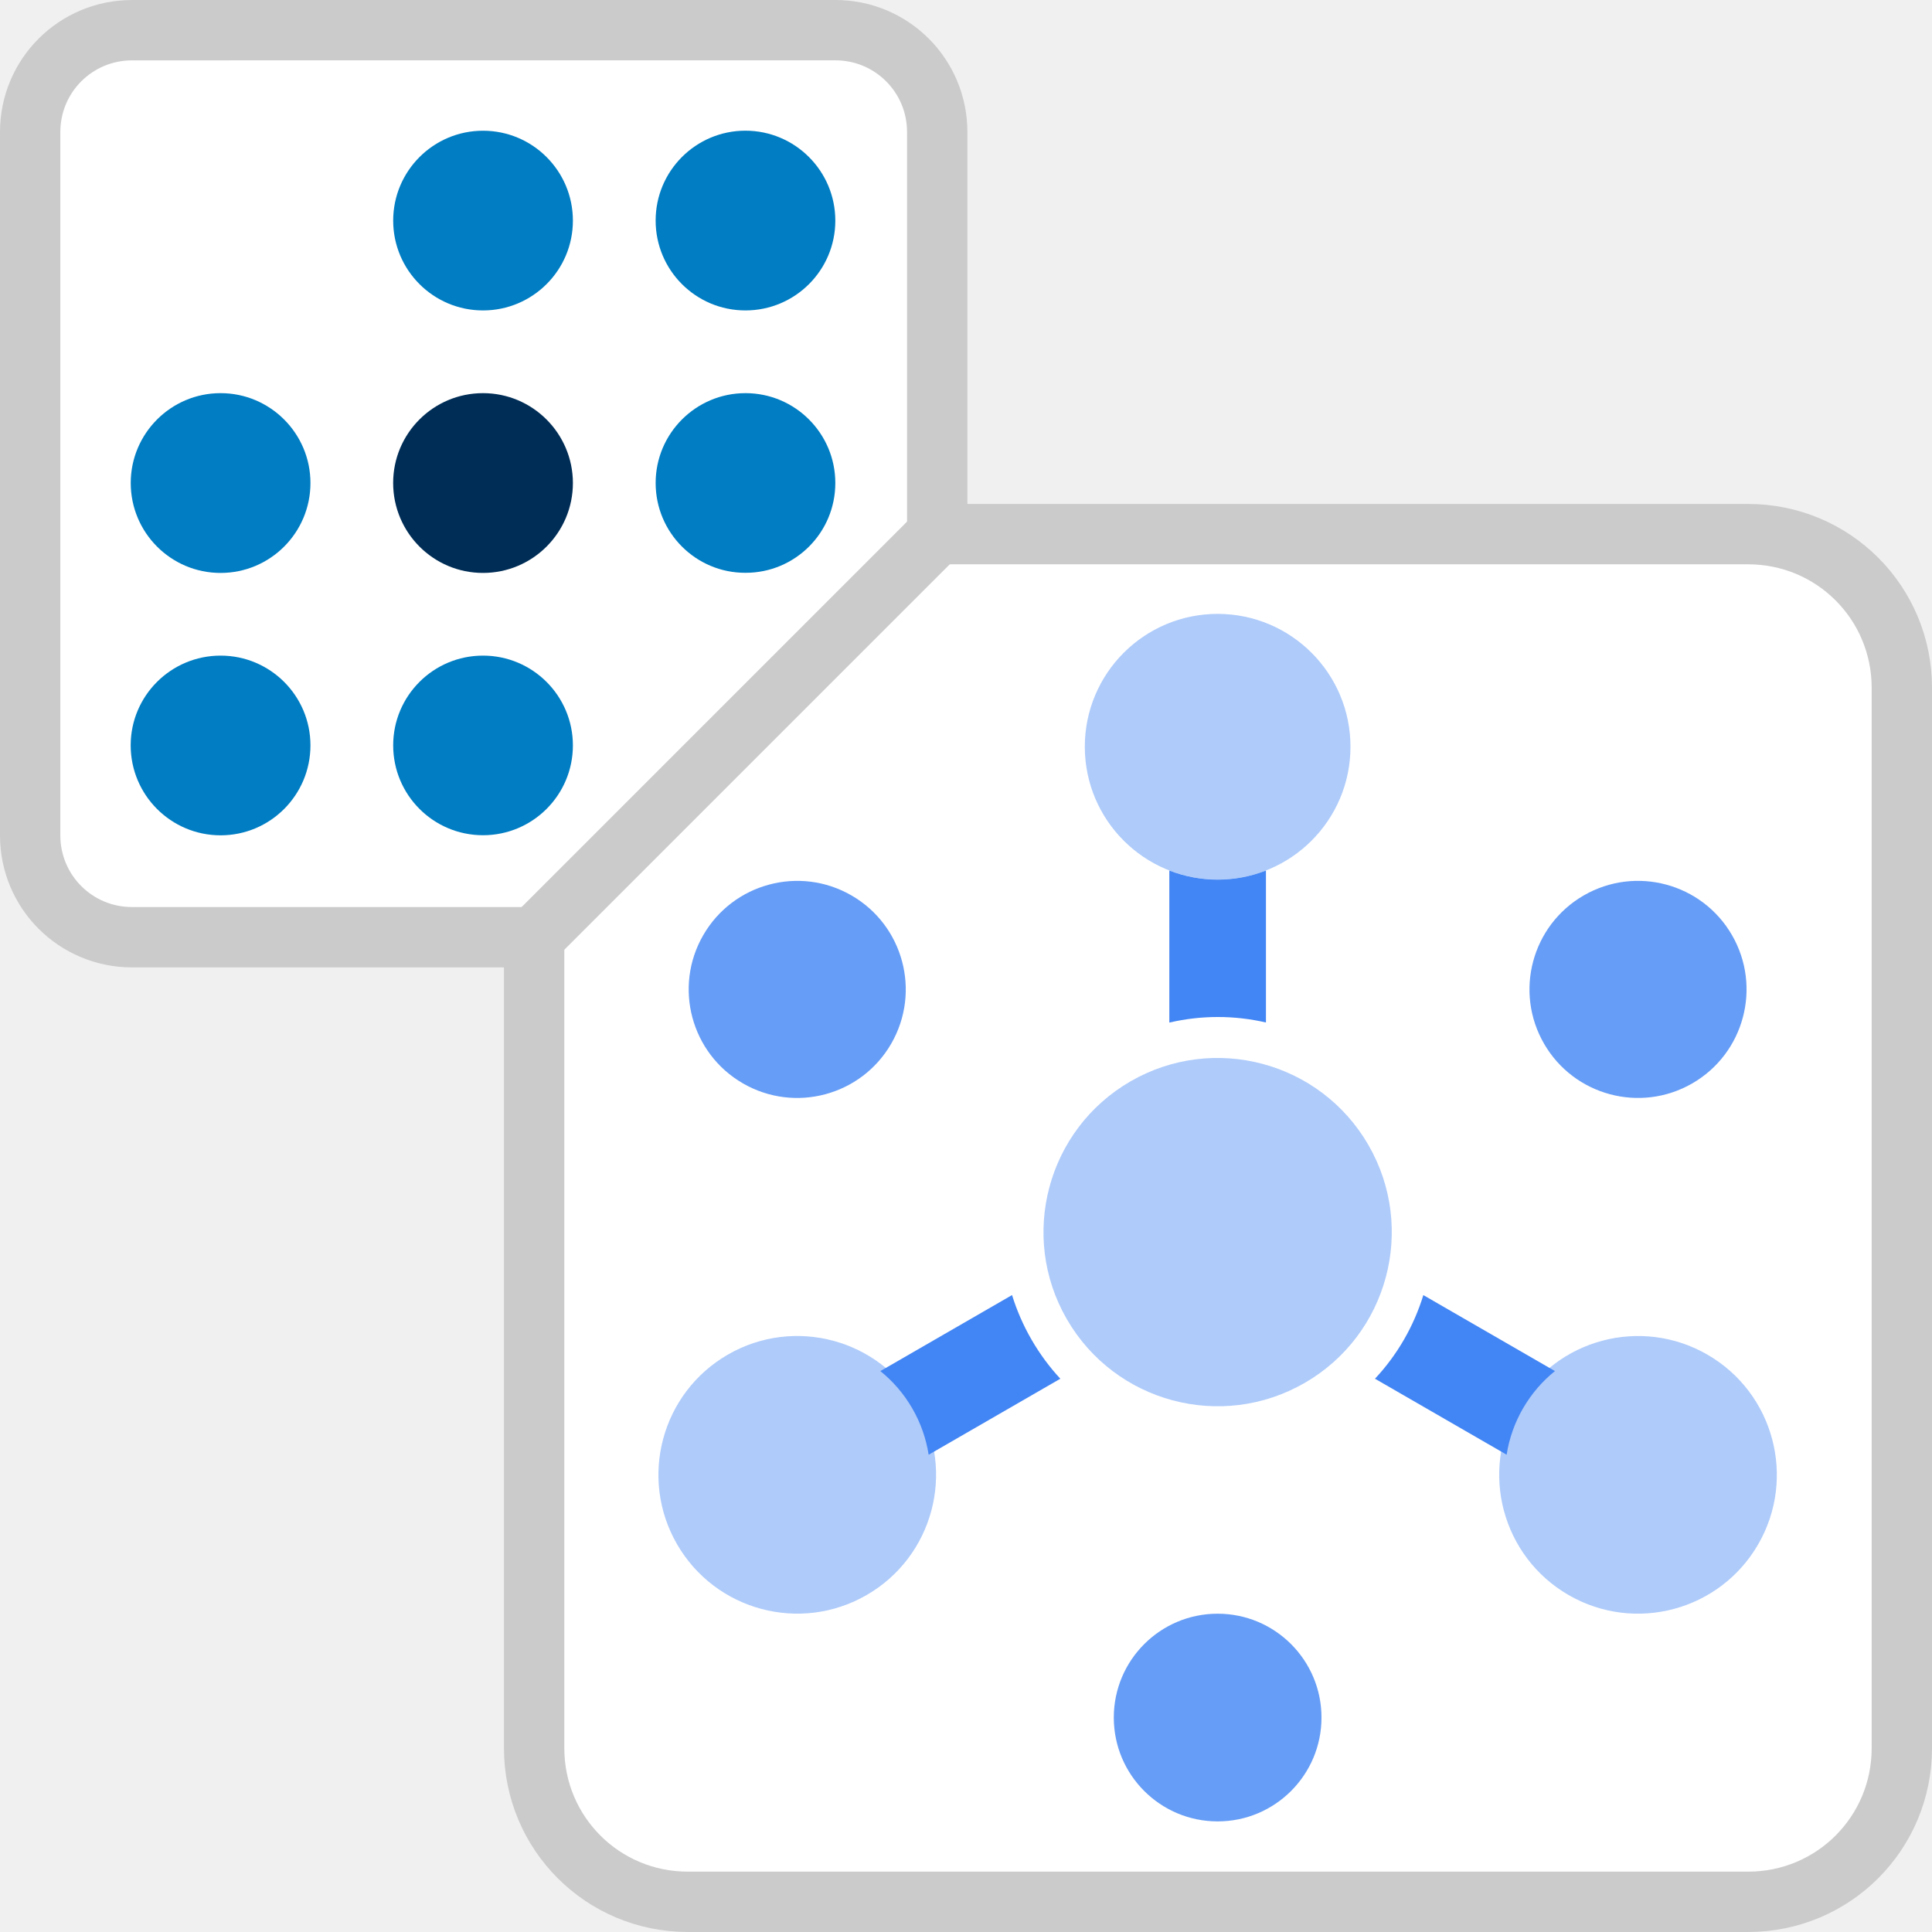
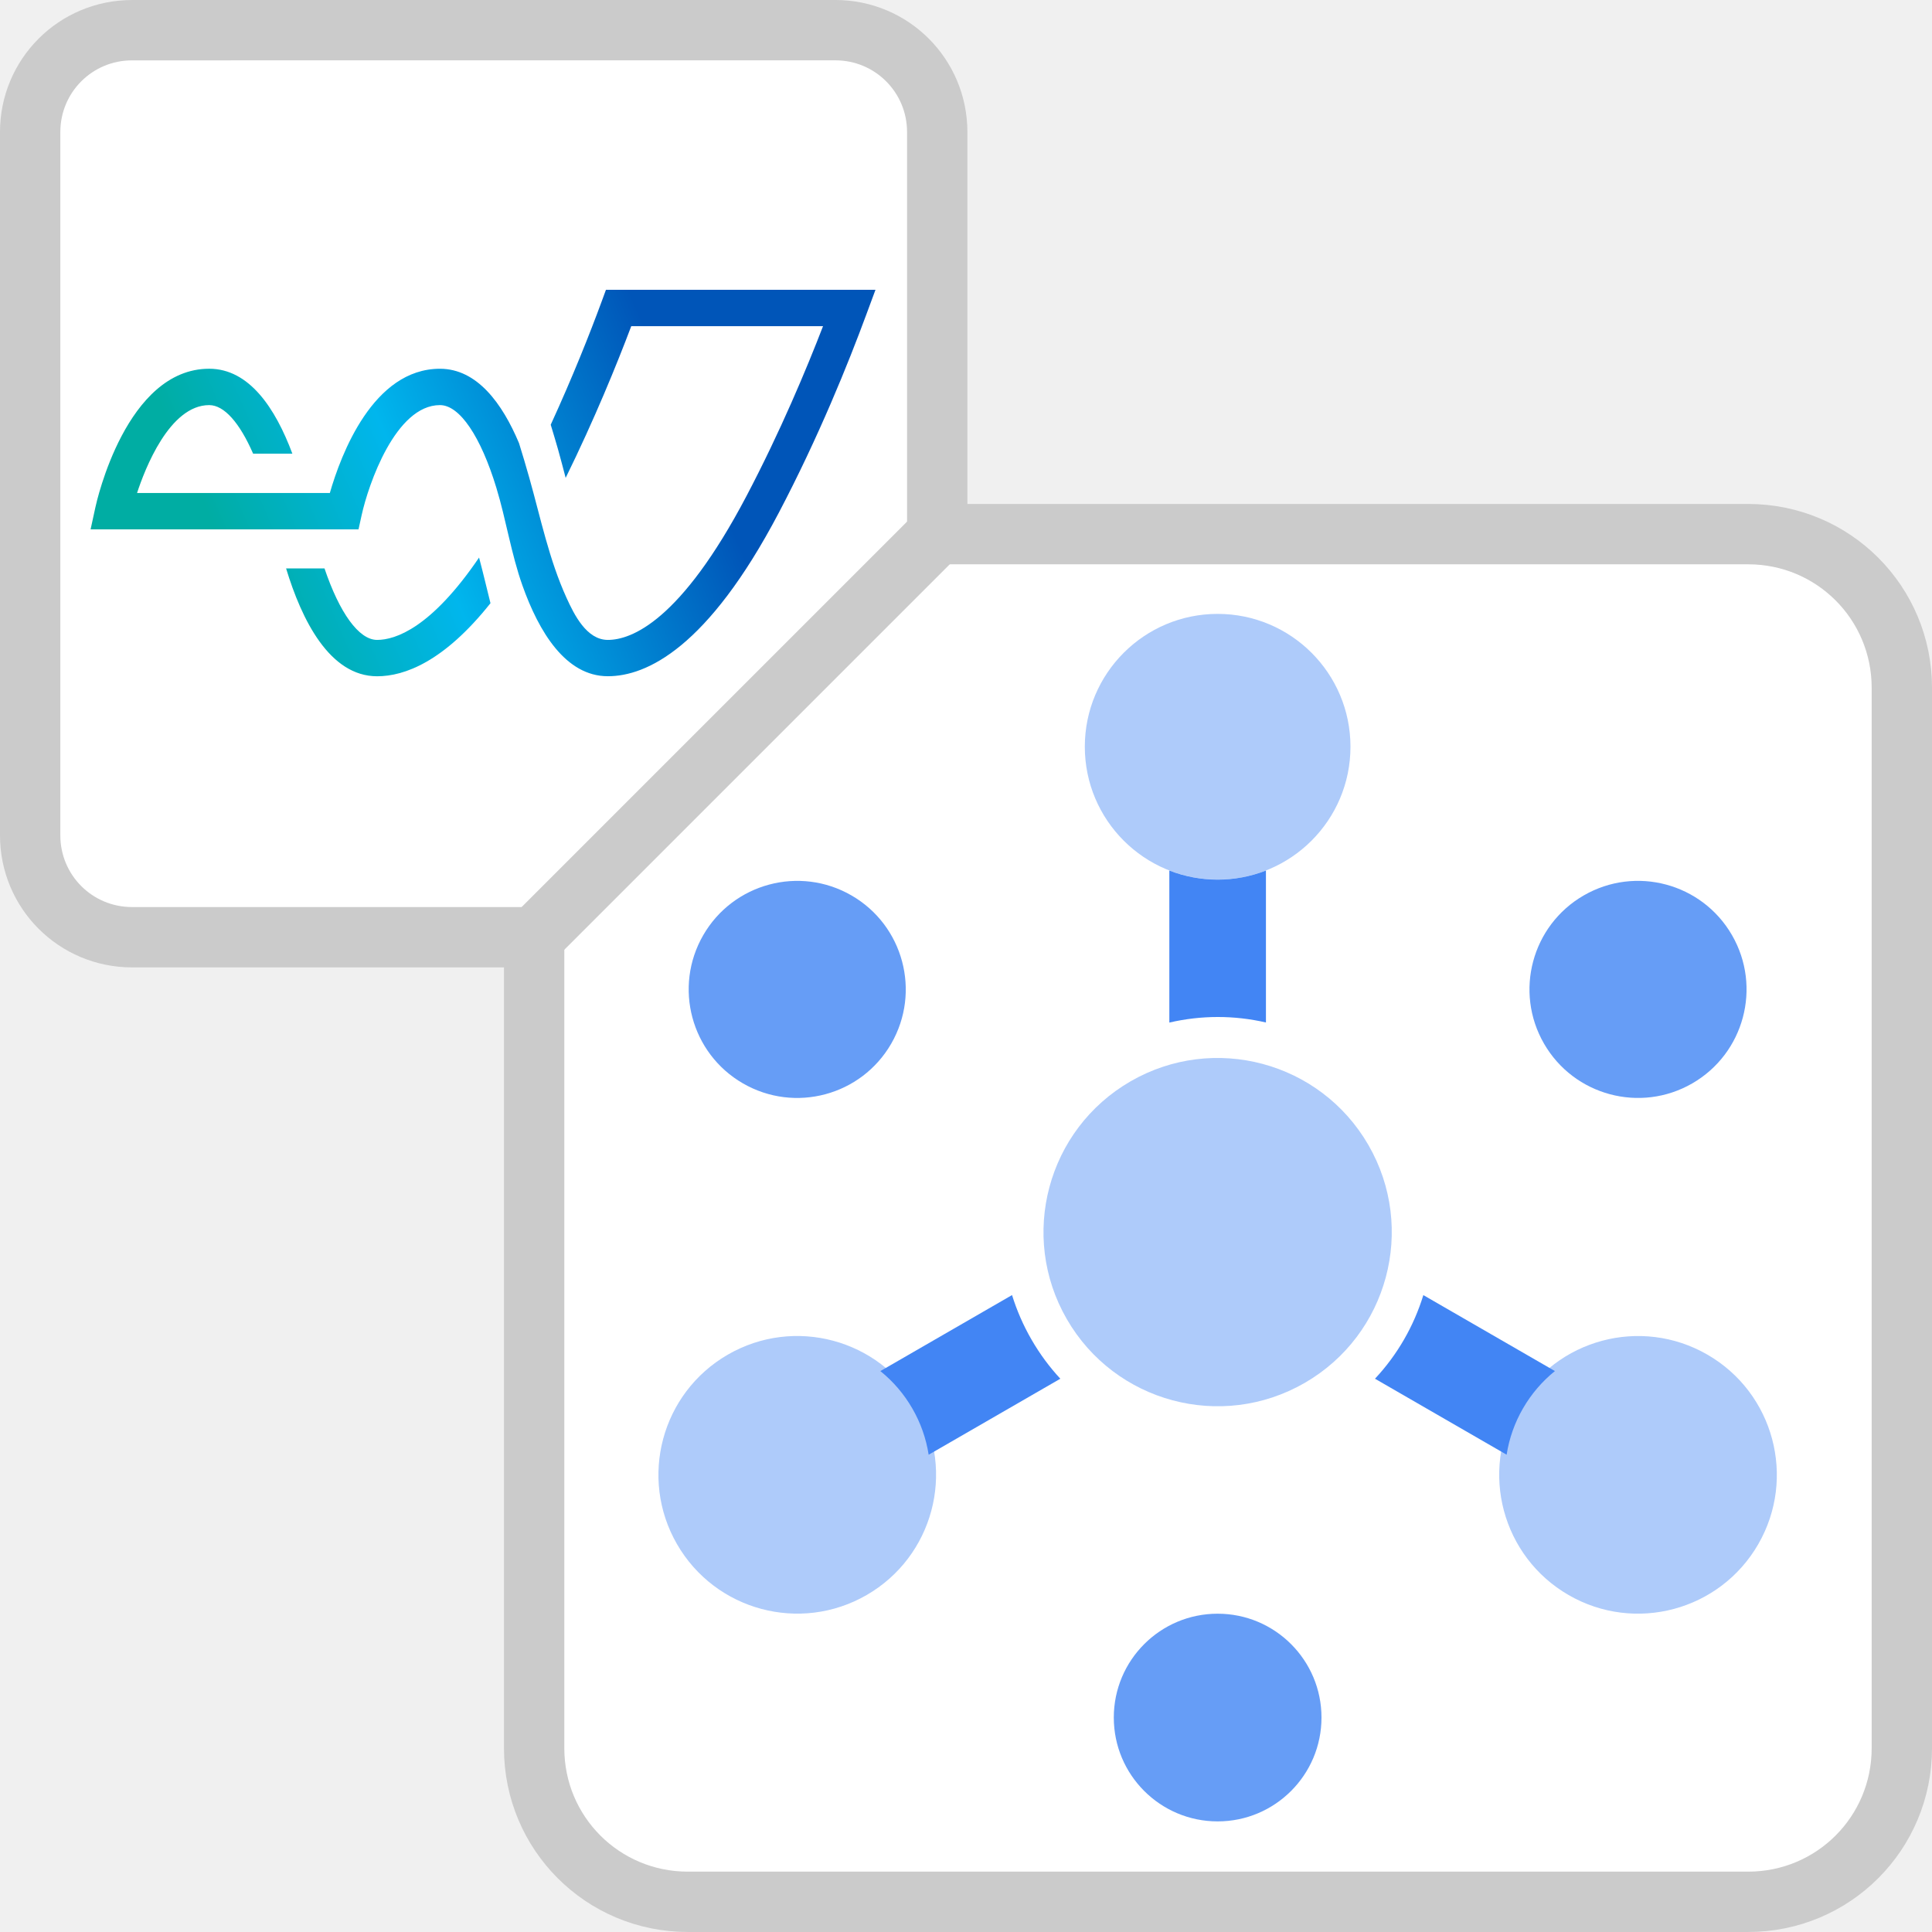
<svg xmlns="http://www.w3.org/2000/svg" xmlns:xlink="http://www.w3.org/1999/xlink" width="64mm" height="64mm" viewBox="0 0 64 64" version="1.1" id="svg1992">
  <defs id="defs1989">
    <path id="C" d="M30.345 28c0 .8-.552 1.333-1.379 1.333H17.931c-.828 0-1.379-.533-1.379-1.333v-8c0-.8.552-1.333 1.379-1.333H28.69c1.103 0 1.655.533 1.655 1.333v8z" />
    <clipPath clipPathUnits="userSpaceOnUse" id="clipPath33844">
      <path d="M 0,0 H 1224 V 792 H 0 Z" id="path33842" />
    </clipPath>
    <clipPath clipPathUnits="userSpaceOnUse" id="clipPath33864">
      <path d="M 0,0 H 1224 V 792 H 0 Z" id="path33862" />
    </clipPath>
    <clipPath clipPathUnits="userSpaceOnUse" id="clipPath33872">
      <path d="m 905.447,739.356 h 50.239 v -22.564 h -50.239 z" id="path33870" />
    </clipPath>
    <clipPath clipPathUnits="userSpaceOnUse" id="clipPath33892">
      <path d="m 888.711,755.702 h 33.218 v -38.883 h -33.218 z" id="path33890" />
    </clipPath>
    <clipPath clipPathUnits="userSpaceOnUse" id="clipPath33912">
      <path d="m 837.85,739.356 h 50.266 V 716.792 H 837.85 Z" id="path33910" />
    </clipPath>
    <clipPath clipPathUnits="userSpaceOnUse" id="clipPath34208">
      <path d="M 0,0 H 1224 V 792 H 0 Z" id="path34206" />
    </clipPath>
    <clipPath clipPathUnits="userSpaceOnUse" id="clipPath34316">
      <path d="M 0,0 H 1224 V 792 H 0 Z" id="path34314" />
    </clipPath>
    <clipPath clipPathUnits="userSpaceOnUse" id="clipPath34338">
      <path d="M 0,0 H 1224 V 792 H 0 Z" id="path34336" />
    </clipPath>
    <clipPath clipPathUnits="userSpaceOnUse" id="clipPath34380">
      <path d="M 0,0 H 1224 V 792 H 0 Z" id="path34378" />
    </clipPath>
    <clipPath clipPathUnits="userSpaceOnUse" id="clipPath34442">
      <path d="M 0,0 H 1224 V 792 H 0 Z" id="path34440" />
    </clipPath>
    <clipPath clipPathUnits="userSpaceOnUse" id="clipPath34476">
      <path d="M 0,0 H 1224 V 792 H 0 Z" id="path34474" />
    </clipPath>
    <clipPath clipPathUnits="userSpaceOnUse" id="clipPath34536">
      <path d="M 0,0 H 1224 V 792 H 0 Z" id="path34534" />
    </clipPath>
    <clipPath clipPathUnits="userSpaceOnUse" id="clipPath34584">
      <path d="M 0,0 H 1224 V 792 H 0 Z" id="path34582" />
    </clipPath>
    <clipPath clipPathUnits="userSpaceOnUse" id="clipPath34620">
      <path d="M 0,0 H 1224 V 792 H 0 Z" id="path34618" />
    </clipPath>
    <clipPath clipPathUnits="userSpaceOnUse" id="clipPath34656">
      <path d="M 0,0 H 1224 V 792 H 0 Z" id="path34654" />
    </clipPath>
+     <linearGradient xlink:href="#linearGradient1339" id="linearGradient2876" gradientUnits="userSpaceOnUse" gradientTransform="matrix(26.3404,11.3988,11.3988,-26.3404,615.174,434.693)" x1="0" y1="0" x2="1" y2="0" spreadMethod="pad" />
+     <linearGradient x1="0" y1="0" x2="1" y2="0" gradientUnits="userSpaceOnUse" gradientTransform="matrix(26.3404,11.3988,11.3988,-26.3404,615.174,434.693)" spreadMethod="pad" id="linearGradient1339">
+       <stop style="stop-opacity:1;stop-color:#00ada3" offset="0" id="stop1331" />
+       <stop style="stop-opacity:1;stop-color:#00ada3" offset="0.151" id="stop1333" />
+       <stop style="stop-opacity:1;stop-color:#00b6ed" offset="0.497" id="stop1335" />
+       <stop style="stop-opacity:1;stop-color:#0055b8" offset="1" id="stop1337" />
+     </linearGradient>
  </defs>
  <g id="layer1">
    <rect style="fill:#ffffff;fill-opacity:1;stroke:none;stroke-width:1.938;stroke-miterlimit:4;stroke-dasharray:none;stroke-opacity:1" id="rect2099" width="30.062" height="30.062" x="0.969" y="0.969" ry="3.379" />
    <rect style="fill:#ffffff;fill-opacity:1;stroke:none;stroke-width:2;stroke-miterlimit:4;stroke-dasharray:none;stroke-opacity:1" id="rect1030" width="45.328" height="45.328" x="17.672" y="17.672" ry="5.095" />
-     <g id="g4864" transform="matrix(1.505265,0,0,-1.505107,13.02471,24.69081)">
-       <path d="M 0,0 C 0,1.091 0.885,1.975 1.977,1.975 3.068,1.975 3.954,1.091 3.955,0 3.955,-1.095 3.068,-1.978 1.977,-1.978 0.885,-1.978 0,-1.093 0,0" style="fill:#007dc3;fill-opacity:1;fill-rule:nonzero;stroke:none" id="path4866" />
-     </g>
-     <g id="g4868" transform="matrix(1.505265,0,0,-1.505107,21.7191,15.99908)">
-       <path d="M 0,0 C 0,1.09 0.885,1.977 1.977,1.977 3.069,1.977 3.954,1.09 3.954,0 3.955,-1.094 3.069,-1.98 1.976,-1.977 0.885,-1.98 0,-1.094 0,0" style="fill:#007dc3;fill-opacity:1;fill-rule:nonzero;stroke:none" id="path4870" />
-     </g>
-     <g id="g4872" transform="matrix(1.505265,0,0,-1.505107,4.329088,24.69081)">
-       <path d="M 0,0 C 0,1.091 0.886,1.975 1.979,1.975 3.07,1.975 3.956,1.091 3.956,0 3.956,-1.095 3.07,-1.98 1.979,-1.98 0.886,-1.98 0,-1.093 0,0" style="fill:#007dc3;fill-opacity:1;fill-rule:nonzero;stroke:none" id="path4874" />
-     </g>
-     <g id="g4876" transform="matrix(1.505265,0,0,-1.505107,13.02352,15.99908)">
-       <path d="M 0,0 C 0,1.092 0.886,1.977 1.977,1.977 3.069,1.977 3.954,1.09 3.956,0 3.956,-1.094 3.069,-1.98 1.977,-1.98 0.886,-1.98 0.001,-1.094 0,0" style="fill:#002d56;fill-opacity:1;fill-rule:nonzero;stroke:none" id="path4878" />
-     </g>
-     <g id="g4880" transform="matrix(1.505265,0,0,-1.505107,21.7191,7.30769)">
-       <path d="M 0,0 C -0.001,1.092 0.884,1.979 1.976,1.979 3.068,1.978 3.954,1.092 3.954,-0.001 3.954,-1.092 3.068,-1.977 1.976,-1.977 0.884,-1.977 0,-1.092 0,0" style="fill:#007dc3;fill-opacity:1;fill-rule:nonzero;stroke:none" id="path4882" />
-     </g>
-     <g id="g4884" transform="matrix(1.505265,0,0,-1.505107,4.330752,15.99908)">
-       <path d="M 0,0 C 0,1.09 0.886,1.977 1.977,1.977 3.069,1.977 3.955,1.09 3.955,-0.001 3.955,-1.094 3.07,-1.98 1.977,-1.98 0.885,-1.98 0,-1.094 0,0" style="fill:#007dc3;fill-opacity:1;fill-rule:nonzero;stroke:none" id="path4886" />
-     </g>
-     <g id="g4888" transform="matrix(1.505265,0,0,-1.505107,13.02471,7.30769)">
-       <path d="m 0,0 c 0,1.091 0.885,1.978 1.977,1.978 1.093,0 1.978,-0.886 1.978,-1.979 0,-1.092 -0.887,-1.976 -1.978,-1.976 C 0.885,-1.977 0,-1.092 0,0" style="fill:#007dc3;fill-opacity:1;fill-rule:nonzero;stroke:none" id="path4890" />
-     </g>
    <path id="rect2638" style="fill:none;fill-opacity:1;stroke:#cbcbcb;stroke-width:1.999;stroke-miterlimit:4;stroke-dasharray:none;stroke-opacity:1" d="m 4.376,1 c -1.871,0 -3.377,1.506 -3.377,3.377 V 27.67 c 0,1.871 1.506,3.377 3.377,3.377 H 17.694 v 26.861 c 0,2.821 2.271,5.092 5.092,5.092 h 35.123 c 2.821,0 5.092,-2.271 5.092,-5.092 V 22.786 c 0,-2.821 -2.271,-5.092 -5.092,-5.092 H 31.047 V 4.376 c 0,-1.871 -1.507,-3.377 -3.377,-3.377 z" />
    <symbol id="A" overflow="visible" transform="matrix(0.4176761,0,0,0.4176761,23.41988,23.41988)" style="fill:#ffffff;fill-rule:evenodd;stroke:#000000;stroke-linecap:round;stroke-linejoin:round">
      <g fill="#b8d432" stroke="none" id="g8655">
        <path d="m 49.655,36 c 0,0.8 -0.552,1.333 -1.379,1.333 H 37.517 C 36.689,37.333 36.138,36.8 36.138,36 v -7.733 c 0,-0.8 0.552,-1.333 1.379,-1.333 h 10.759 c 0.828,0 1.379,0.533 1.379,1.333 z m 19.31,8 c 0,0.8 -0.552,1.333 -1.379,1.333 H 56.827 C 55.999,45.333 55.448,44.8 55.448,44 v -7.733 c 0,-0.8 0.552,-1.333 1.379,-1.333 h 10.759 c 0.828,0 1.379,0.533 1.379,1.333 z m -19.31,8 c 0,0.8 -0.552,1.333 -1.379,1.333 H 37.517 C 36.689,53.333 36.138,52.8 36.138,52 v -7.733 c 0,-0.8 0.552,-1.333 1.379,-1.333 h 10.759 c 0.828,0 1.379,0.533 1.379,1.333 z" id="path8651" />
        <use xlink:href="#C" id="use8653" x="0" y="0" width="100%" height="100%" />
      </g>
      <path d="M 78.621,0 V 0 H 70.345 9.379 4.138 1.379 C 0.552,0 0,0.533 0,1.333 v 16 c 0,0.8 0.552,1.333 1.379,1.333 h 8.276 c 0.828,0 1.379,-0.533 1.379,-1.333 v -6.667 h 57.931 v 6.667 c 0,0.8 0.552,1.333 1.655,1.333 h 8 c 0.828,0 1.379,-0.533 1.379,-1.333 v -8 -8 C 80,0.533 79.448,0 78.621,0 Z m 0,61.6 h -8 c -0.828,0 -1.379,0.533 -1.379,1.333 v 6.4 H 11.035 v -6.667 c 0,-0.8 -0.552,-1.333 -1.655,-1.333 h -8 c -0.828,0 -1.379,0.533 -1.379,1.6 V 78.666 C 0,79.466 0.552,80 1.379,80 h 2.759 5.517 60.966 7.724 0.276 C 79.449,80 80,79.467 80,78.667 V 62.933 C 80,62.133 79.448,61.6 78.621,61.6 Z" stroke="none" fill="#0072c6" id="path8657" />
      <g fill="#b8d432" id="g8663">
        <use xlink:href="#C" y="16" stroke="none" id="use8659" x="0" width="100%" height="100%" />
        <use xlink:href="#C" y="32" stroke="none" id="use8661" x="0" width="100%" height="100%" />
      </g>
    </symbol>
    <path style="fill:#cbcbcb;stroke:#cbcbcb;stroke-width:2;stroke-linecap:butt;stroke-linejoin:miter;stroke-opacity:1;stroke-miterlimit:4;stroke-dasharray:none;fill-opacity:1" d="M 17.694,31.047 31.047,17.694" id="path2730" />
    <circle cx="-55.515" cy="14.524" fill="#aecbfa" r="5.768" transform="rotate(-120)" id="circle47071" style="fill-rule:evenodd;stroke:none;stroke-width:0.5;stroke-linecap:round;stroke-linejoin:round" />
    <circle cx="-55.515" cy="30.604" r="3.595" transform="rotate(-120)" id="circle47073" style="fill:#669df6;fill-rule:evenodd;stroke:none;stroke-width:0.5;stroke-linecap:round;stroke-linejoin:round" />
    <circle cx="15.18" cy="-39.259" r="3.595" transform="rotate(120)" id="circle47075" style="fill:#669df6;fill-rule:evenodd;stroke:none;stroke-width:0.5;stroke-linecap:round;stroke-linejoin:round" />
    <circle cx="40.336" cy="24.736" fill="#aecbfa" r="4.4" id="circle47079" style="fill-rule:evenodd;stroke:none;stroke-width:0.5;stroke-linecap:round;stroke-linejoin:round" />
    <circle cx="40.336" cy="56.896" fill="#669df6" r="3.44" id="circle47081" style="fill-rule:evenodd;stroke:none;stroke-width:0.5;stroke-linecap:round;stroke-linejoin:round" />
    <circle cx="-55.515" cy="-1.556" fill="#aecbfa" r="4.598" transform="rotate(-120)" id="circle47083" style="fill-rule:evenodd;stroke:none;stroke-width:0.5;stroke-linecap:round;stroke-linejoin:round" />
    <path fill="#4285f4" d="m 33.525,42.901 -4.362,2.518 a 4.41,4.41 0 0 1 1.058,1.237 4.41,4.41 0 0 1 0.542,1.534 l 4.362,-2.518 c -0.358,-0.386 -0.68,-0.819 -0.955,-1.296 -0.275,-0.476 -0.489,-0.972 -0.645,-1.475 z" id="path47085" style="fill-rule:evenodd;stroke:none;stroke-width:0.5;stroke-linecap:round;stroke-linejoin:round" />
    <circle cx="15.18" cy="-71.42" fill="#aecbfa" r="4.598" transform="rotate(120)" id="circle47087" style="fill-rule:evenodd;stroke:none;stroke-width:0.5;stroke-linecap:round;stroke-linejoin:round" />
    <path d="m 45.548,45.672 c 0.749,-0.8 1.29,-1.751 1.602,-2.77 l 4.359,2.516 c -0.414,0.333 -0.775,0.748 -1.058,1.237 -0.274,0.473 -0.458,0.994 -0.542,1.534 z" fill="#4285f4" id="path47089" style="fill-rule:evenodd;stroke:none;stroke-width:0.5;stroke-linecap:round;stroke-linejoin:round" />
    <symbol id="A-1" overflow="visible" transform="matrix(0.2645833,0,0,0.2645833,30.50612,29.62014)" style="fill:#ffffff;fill-rule:evenodd;stroke:#000000;stroke-linecap:round;stroke-linejoin:round">
      <g stroke="none" id="g46539">
        <circle cx="11.537" cy="11.537" fill="#aecbfa" r="11.537" transform="rotate(-120,32.58785,18.99847)" id="circle46519" />
        <g fill="#669df6" id="g46525">
          <circle cx="7.19" cy="7.19" r="7.19" transform="rotate(-120,40.95299,-0.5100614)" id="circle46521" />
          <circle cx="7.19" cy="7.19" r="7.19" transform="rotate(120,2.88804,16.49967)" id="circle46523" />
        </g>
        <circle cx="36.651" cy="8.8" fill="#aecbfa" r="8.8" id="circle46527" />
        <circle cx="36.651" cy="73.12" fill="#669df6" r="6.88" id="circle46529" />
        <circle cx="9.196" cy="9.196" fill="#aecbfa" r="9.196" transform="rotate(-120,22.80938,33.23235)" id="circle46531" />
        <path fill="#4285f4" d="m 23.029,45.13 -8.724,5.037 a 8.82,8.82 0 0 1 2.116,2.474 8.82,8.82 0 0 1 1.084,3.069 l 8.724,-5.037 c -0.717,-0.773 -1.36,-1.639 -1.91,-2.592 -0.55,-0.953 -0.979,-1.943 -1.29,-2.95 z" id="path46533" />
        <circle cx="9.196" cy="9.196" fill="#aecbfa" r="9.196" transform="rotate(120,23.03805,49.08369)" id="circle46535" />
        <path d="m 47.076,50.673 c 1.497,-1.6 2.58,-3.502 3.204,-5.54 l 8.718,5.033 c -0.829,0.666 -1.551,1.495 -2.116,2.474 a 8.82,8.82 0 0 0 -1.084,3.069 z M 39.851,27.071 a 14.17,14.17 0 0 0 -6.4,0.005 V 17.004 a 8.82,8.82 0 0 0 6.4,0 z" fill="#4285f4" id="path46537" />
      </g>
    </symbol>
    <path d="m 41.936,33.871 c -1.053,-0.243 -2.147,-0.242 -3.2,0.003 v -5.036 c 1.029,0.401 2.171,0.401 3.2,0 z" fill="#4285f4" id="path47594" style="fill-rule:evenodd;stroke:none;stroke-width:0.5;stroke-linecap:round;stroke-linejoin:round" />
+     <g id="g1319-3" transform="matrix(0.6494155,0,0,-0.6494155,-394.0725,303.1297)">
+       <g id="g1321-6">
+         <g id="g1327-3">
+           <g id="g1329-4">
+             <path d="m 637.72,451.99 -0.223,-0.608 c -0.604,-1.637 -1.48,-3.848 -2.594,-6.274 v 0 c 0.125,-0.414 0.251,-0.827 0.369,-1.243 v 0 c 0.137,-0.484 0.264,-0.977 0.393,-1.468 v 0 c 1.466,2.982 2.606,5.777 3.346,7.739 v 0 h 9.783 c -0.833,-2.159 -2.173,-5.371 -3.903,-8.661 v 0 c -3.359,-6.388 -5.874,-7.343 -7.074,-7.343 v 0 c -1.089,0 -1.723,1.302 -2.106,2.142 v 0 c -0.892,1.959 -1.319,4.064 -1.9,6.124 v 0 c -0.169,0.595 -0.341,1.184 -0.526,1.772 v 0 c -0.85,2.02 -2.136,3.793 -4.033,3.793 v 0 c -3.41,0 -5.051,-4.376 -5.616,-6.338 v 0 h -9.834 c 0.393,1.204 1.651,4.484 3.68,4.484 v 0 c 0.766,0 1.556,-0.907 2.241,-2.478 v 0 h 2.002 c -0.869,2.326 -2.204,4.333 -4.243,4.333 v 0 c -4.23,0 -5.743,-6.78 -5.805,-7.069 v 0 l -0.245,-1.125 13.667,0.001 0.16,0.728 c 0.344,1.561 1.731,5.61 3.993,5.61 v 0 c 1.014,0 2.085,-1.616 2.875,-4.207 v 0 c 0.502,-1.645 0.758,-3.377 1.335,-4.999 v 0 c 0.835,-2.35 2.199,-4.624 4.355,-4.624 v 0 c 1.977,0 5.094,1.444 8.716,8.331 v 0 c 2.034,3.866 3.555,7.644 4.473,10.132 v 0 l 0.462,1.247 -10e-4,0.001 z m -11.672,-17.858 c -0.938,0 -1.92,1.391 -2.684,3.646 v 0 h -1.959 c 0.796,-2.625 2.218,-5.501 4.643,-5.501 v 0 c 1.402,0 3.414,0.748 5.782,3.727 v 0 c -0.194,0.776 -0.376,1.556 -0.582,2.328 v 0 c -2.44,-3.585 -4.261,-4.2 -5.2,-4.2" style="fill:url(#linearGradient2876);stroke:none" id="path1341-1" />
+           </g>
+         </g>
+       </g>
+     </g>
  </g>
  <style type="text/css" id="style46080">
	.st0{fill:#00297A;}
</style>
</svg>
